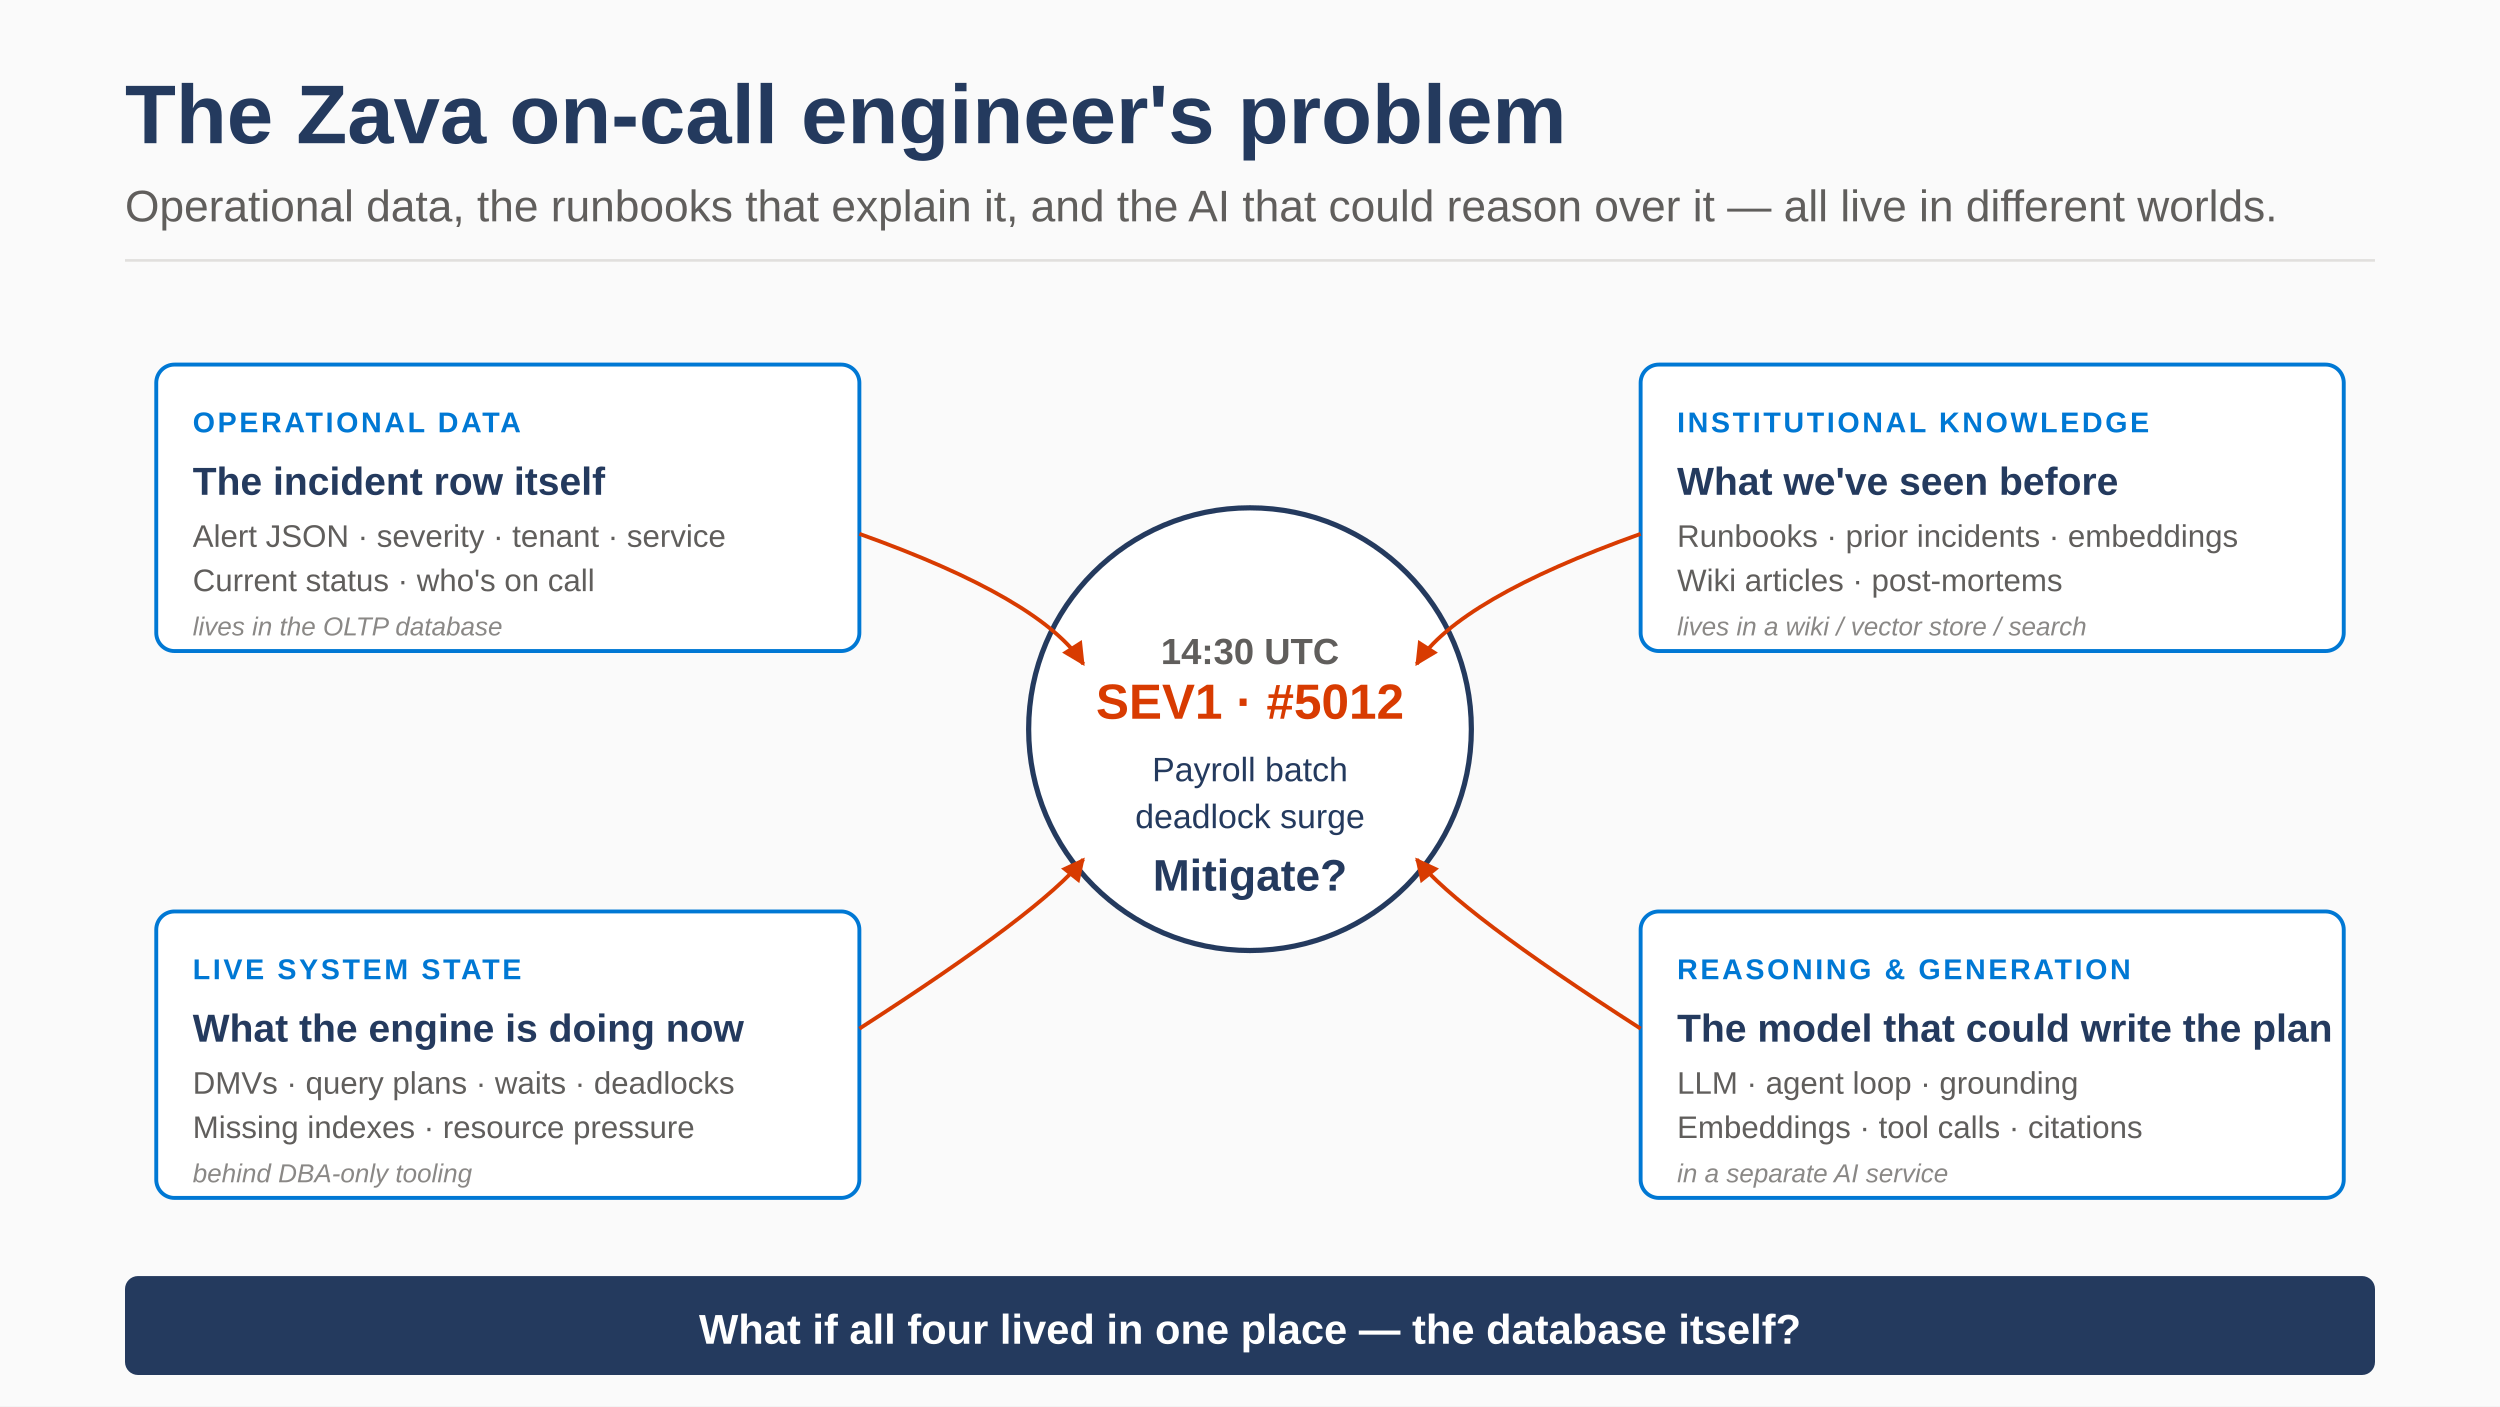
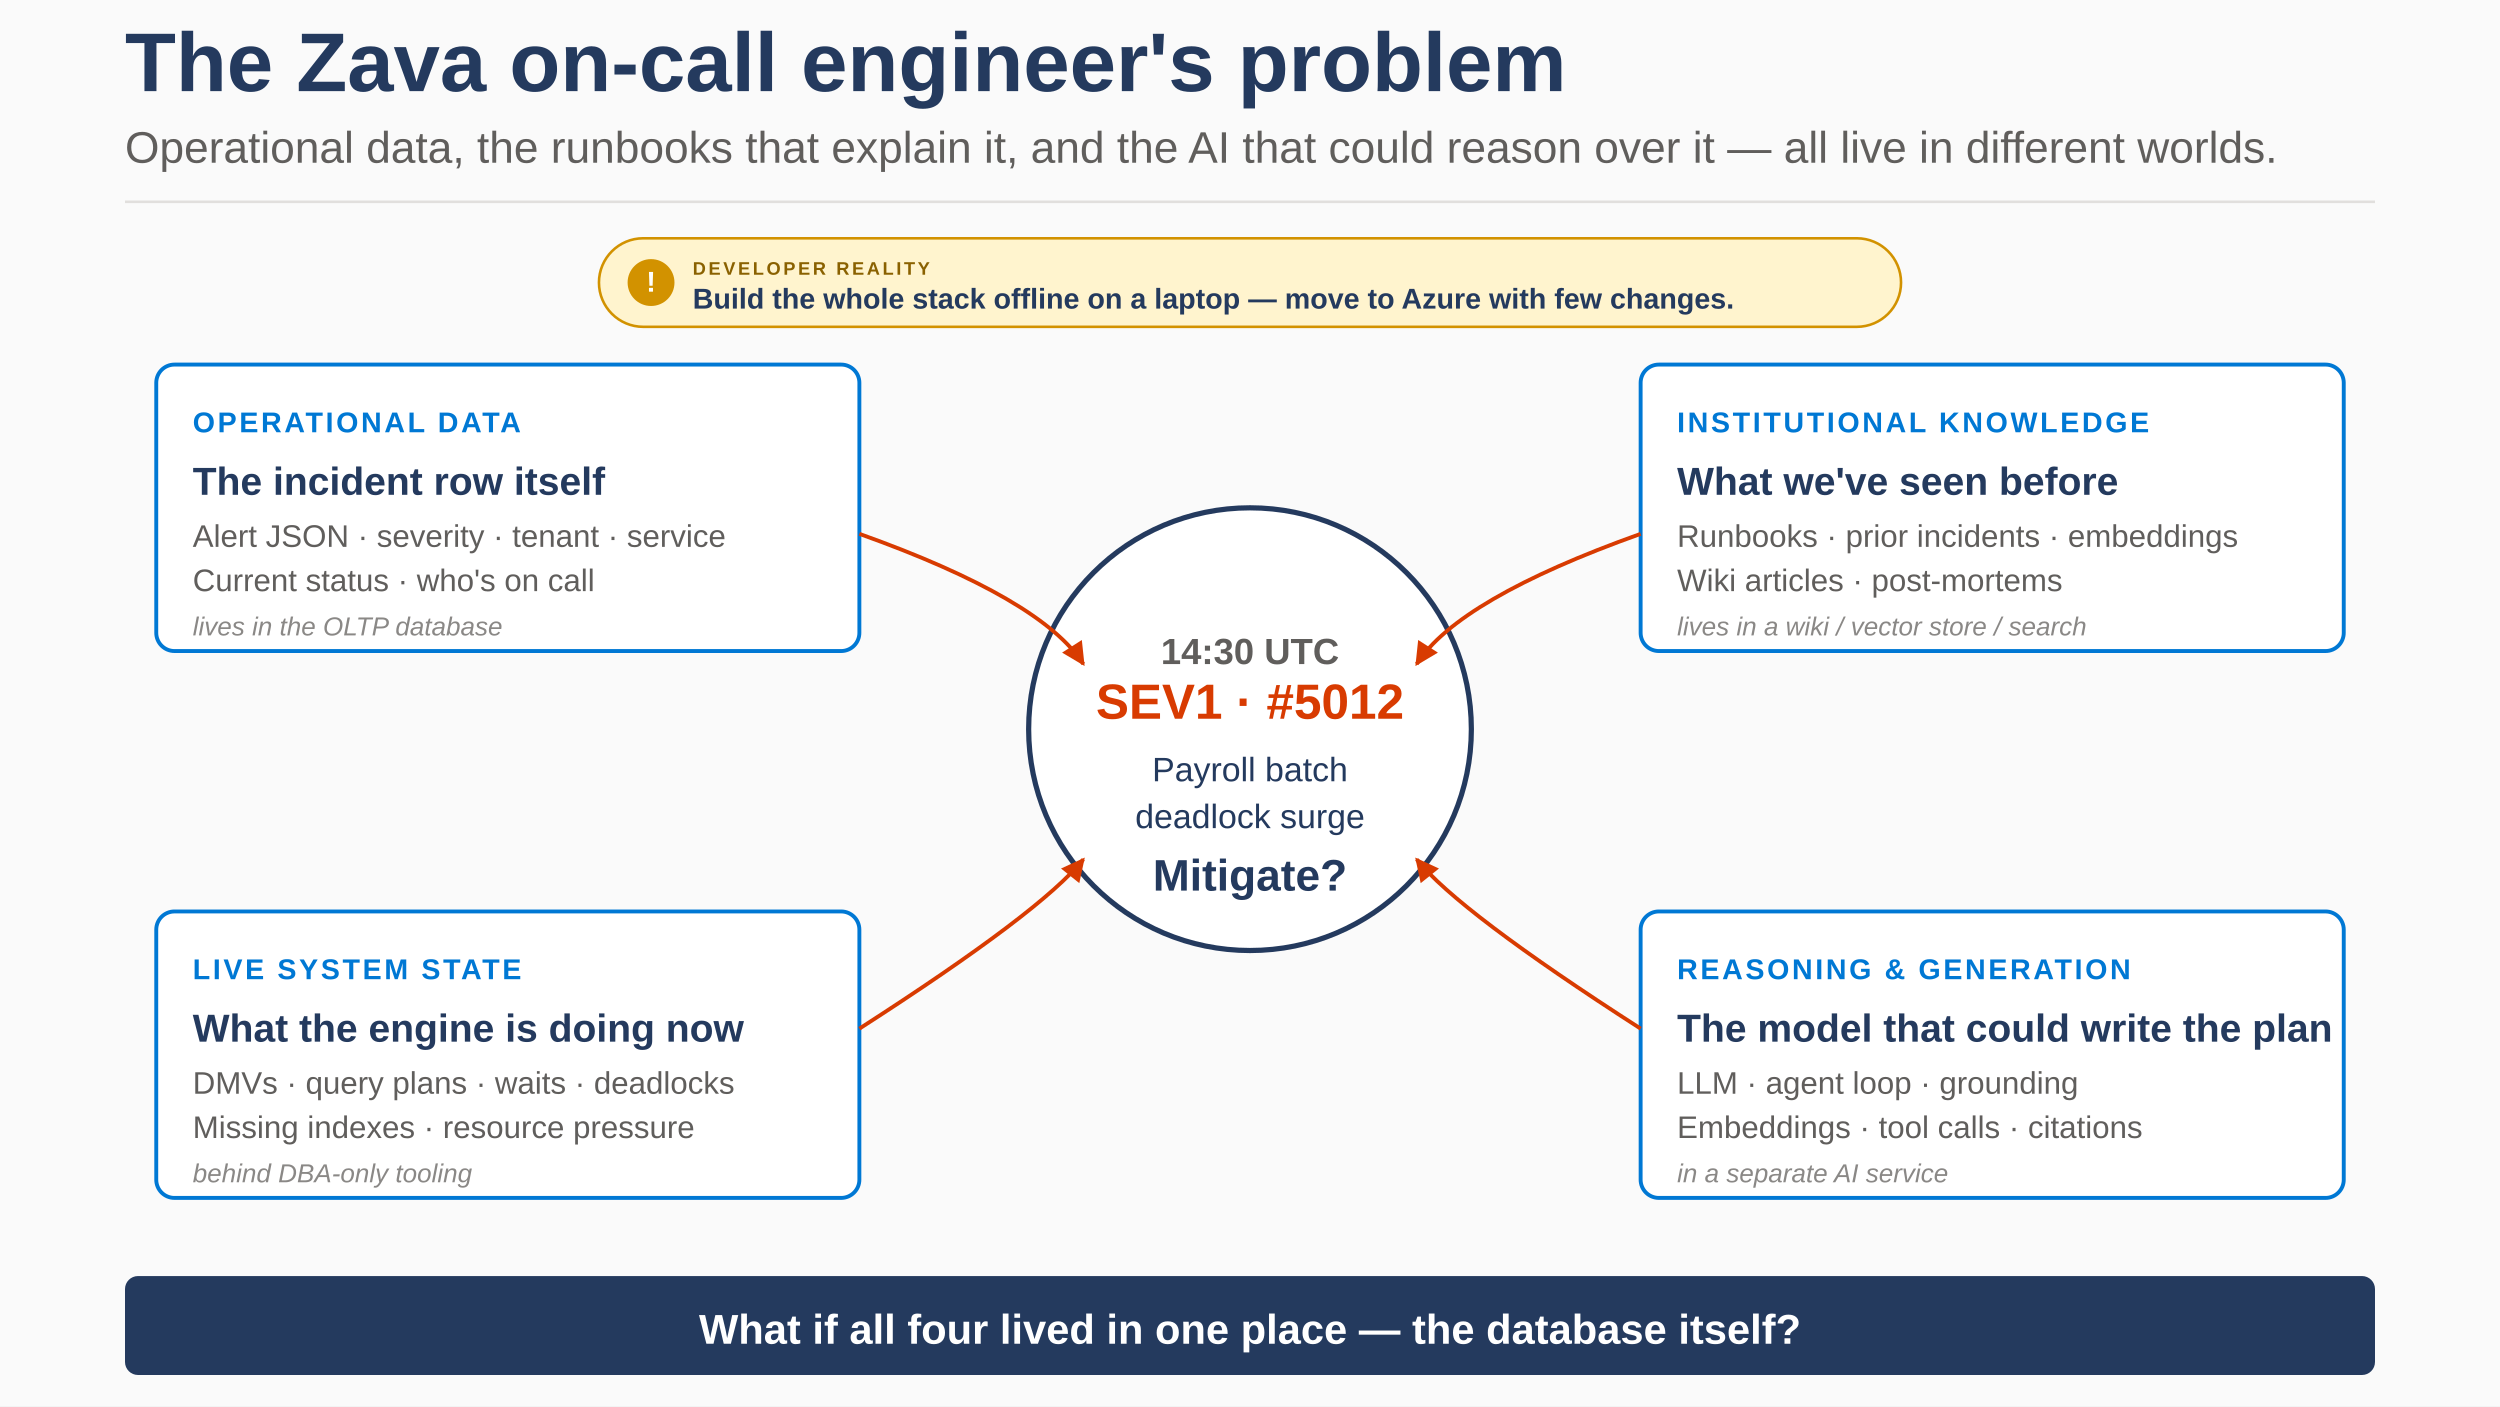
<svg xmlns="http://www.w3.org/2000/svg" viewBox="0 0 1920 1080" font-family="Segoe UI, Arial, sans-serif">
  <rect width="1920" height="1080" fill="#FAFAFA" />
-   <text x="96" y="110" font-size="64" font-weight="700" fill="#243A5E">The Zava on-call engineer's problem</text>
-   <text x="96" y="170" font-size="34" font-weight="400" fill="#605E5C">Operational data, the runbooks that explain it, and the AI that could reason over it — all live in different worlds.</text>
-   <line x1="96" y1="200" x2="1824" y2="200" stroke="#E1DFDD" stroke-width="2" />
+   <text x="96" y="70" font-size="64" font-weight="700" fill="#243A5E">The Zava on-call engineer's problem</text>
+   <text x="96" y="125" font-size="34" font-weight="400" fill="#605E5C">Operational data, the runbooks that explain it, and the AI that could reason over it — all live in different worlds.</text>
+   <line x1="96" y1="155" x2="1824" y2="155" stroke="#E1DFDD" stroke-width="2" />
  <g transform="translate(960,560)">
    <circle r="170" fill="#FFFFFF" stroke="#243A5E" stroke-width="4" />
    <text text-anchor="middle" y="-50" font-size="28" font-weight="600" fill="#605E5C">14:30 UTC</text>
    <text text-anchor="middle" y="-8" font-size="38" font-weight="700" fill="#D83B01">SEV1 · #5012</text>
    <text text-anchor="middle" y="40" font-size="26" fill="#243A5E">Payroll batch</text>
    <text text-anchor="middle" y="76" font-size="26" fill="#243A5E">deadlock surge</text>
    <text text-anchor="middle" y="124" font-size="34" font-weight="700" fill="#243A5E">Mitigate?</text>
  </g>
  <g>
    <rect x="120" y="280" width="540" height="220" rx="14" fill="#FFFFFF" stroke="#0078D4" stroke-width="3" />
    <text x="148" y="332" font-size="22" font-weight="700" fill="#0078D4" letter-spacing="2">OPERATIONAL DATA</text>
    <text x="148" y="380" font-size="30" font-weight="600" fill="#243A5E">The incident row itself</text>
    <text x="148" y="420" font-size="24" fill="#605E5C">Alert JSON · severity · tenant · service</text>
    <text x="148" y="454" font-size="24" fill="#605E5C">Current status · who's on call</text>
    <text x="148" y="488" font-size="20" font-style="italic" fill="#8A8886">lives in the OLTP database</text>
  </g>
  <g>
    <rect x="1260" y="280" width="540" height="220" rx="14" fill="#FFFFFF" stroke="#0078D4" stroke-width="3" />
    <text x="1288" y="332" font-size="22" font-weight="700" fill="#0078D4" letter-spacing="2">INSTITUTIONAL KNOWLEDGE</text>
    <text x="1288" y="380" font-size="30" font-weight="600" fill="#243A5E">What we've seen before</text>
    <text x="1288" y="420" font-size="24" fill="#605E5C">Runbooks · prior incidents · embeddings</text>
    <text x="1288" y="454" font-size="24" fill="#605E5C">Wiki articles · post-mortems</text>
    <text x="1288" y="488" font-size="20" font-style="italic" fill="#8A8886">lives in a wiki / vector store / search</text>
  </g>
  <g>
    <rect x="120" y="700" width="540" height="220" rx="14" fill="#FFFFFF" stroke="#0078D4" stroke-width="3" />
    <text x="148" y="752" font-size="22" font-weight="700" fill="#0078D4" letter-spacing="2">LIVE SYSTEM STATE</text>
    <text x="148" y="800" font-size="30" font-weight="600" fill="#243A5E">What the engine is doing now</text>
    <text x="148" y="840" font-size="24" fill="#605E5C">DMVs · query plans · waits · deadlocks</text>
    <text x="148" y="874" font-size="24" fill="#605E5C">Missing indexes · resource pressure</text>
    <text x="148" y="908" font-size="20" font-style="italic" fill="#8A8886">behind DBA-only tooling</text>
  </g>
  <g>
    <rect x="1260" y="700" width="540" height="220" rx="14" fill="#FFFFFF" stroke="#0078D4" stroke-width="3" />
    <text x="1288" y="752" font-size="22" font-weight="700" fill="#0078D4" letter-spacing="2">REASONING &amp; GENERATION</text>
    <text x="1288" y="800" font-size="30" font-weight="600" fill="#243A5E">The model that could write the plan</text>
    <text x="1288" y="840" font-size="24" fill="#605E5C">LLM · agent loop · grounding</text>
    <text x="1288" y="874" font-size="24" fill="#605E5C">Embeddings · tool calls · citations</text>
    <text x="1288" y="908" font-size="20" font-style="italic" fill="#8A8886">in a separate AI service</text>
  </g>
  <g stroke="#D83B01" stroke-width="3" fill="none">
    <path d="M 660 410 Q 800 460 832 510" marker-end="url(#arrow)" />
    <path d="M 1260 410 Q 1120 460 1088 510" marker-end="url(#arrow)" />
    <path d="M 660 790 Q 800 700 832 660" marker-end="url(#arrow)" />
    <path d="M 1260 790 Q 1120 700 1088 660" marker-end="url(#arrow)" />
  </g>
  <defs>
    <marker id="arrow" viewBox="0 0 10 10" refX="9" refY="5" markerWidth="6" markerHeight="6" orient="auto">
      <path d="M0,0 L10,5 L0,10 z" fill="#D83B01" />
    </marker>
  </defs>
+   <g transform="translate(960,217)">
+     <rect x="-500" y="-34" width="1000" height="68" rx="34" fill="#FFF4CE" stroke="#D29200" stroke-width="2" />
+     <circle cx="-460" cy="0" r="18" fill="#D29200" />
+     <text x="-460" y="7" text-anchor="middle" font-size="22" font-weight="700" fill="#FFFFFF">!</text>
+     <text x="-428" y="-6" font-size="14" font-weight="700" fill="#8A6100" letter-spacing="2">DEVELOPER REALITY</text>
+     <text x="-428" y="20" font-size="22" font-weight="600" fill="#243A5E">Build the whole stack offline on a laptop — move to Azure with few changes.</text>
+   </g>
  <rect x="96" y="980" width="1728" height="76" rx="10" fill="#243A5E" />
  <text x="960" y="1032" text-anchor="middle" font-size="32" font-weight="600" fill="#FFFFFF">What if all four lived in one place — the database itself?</text>
</svg>
